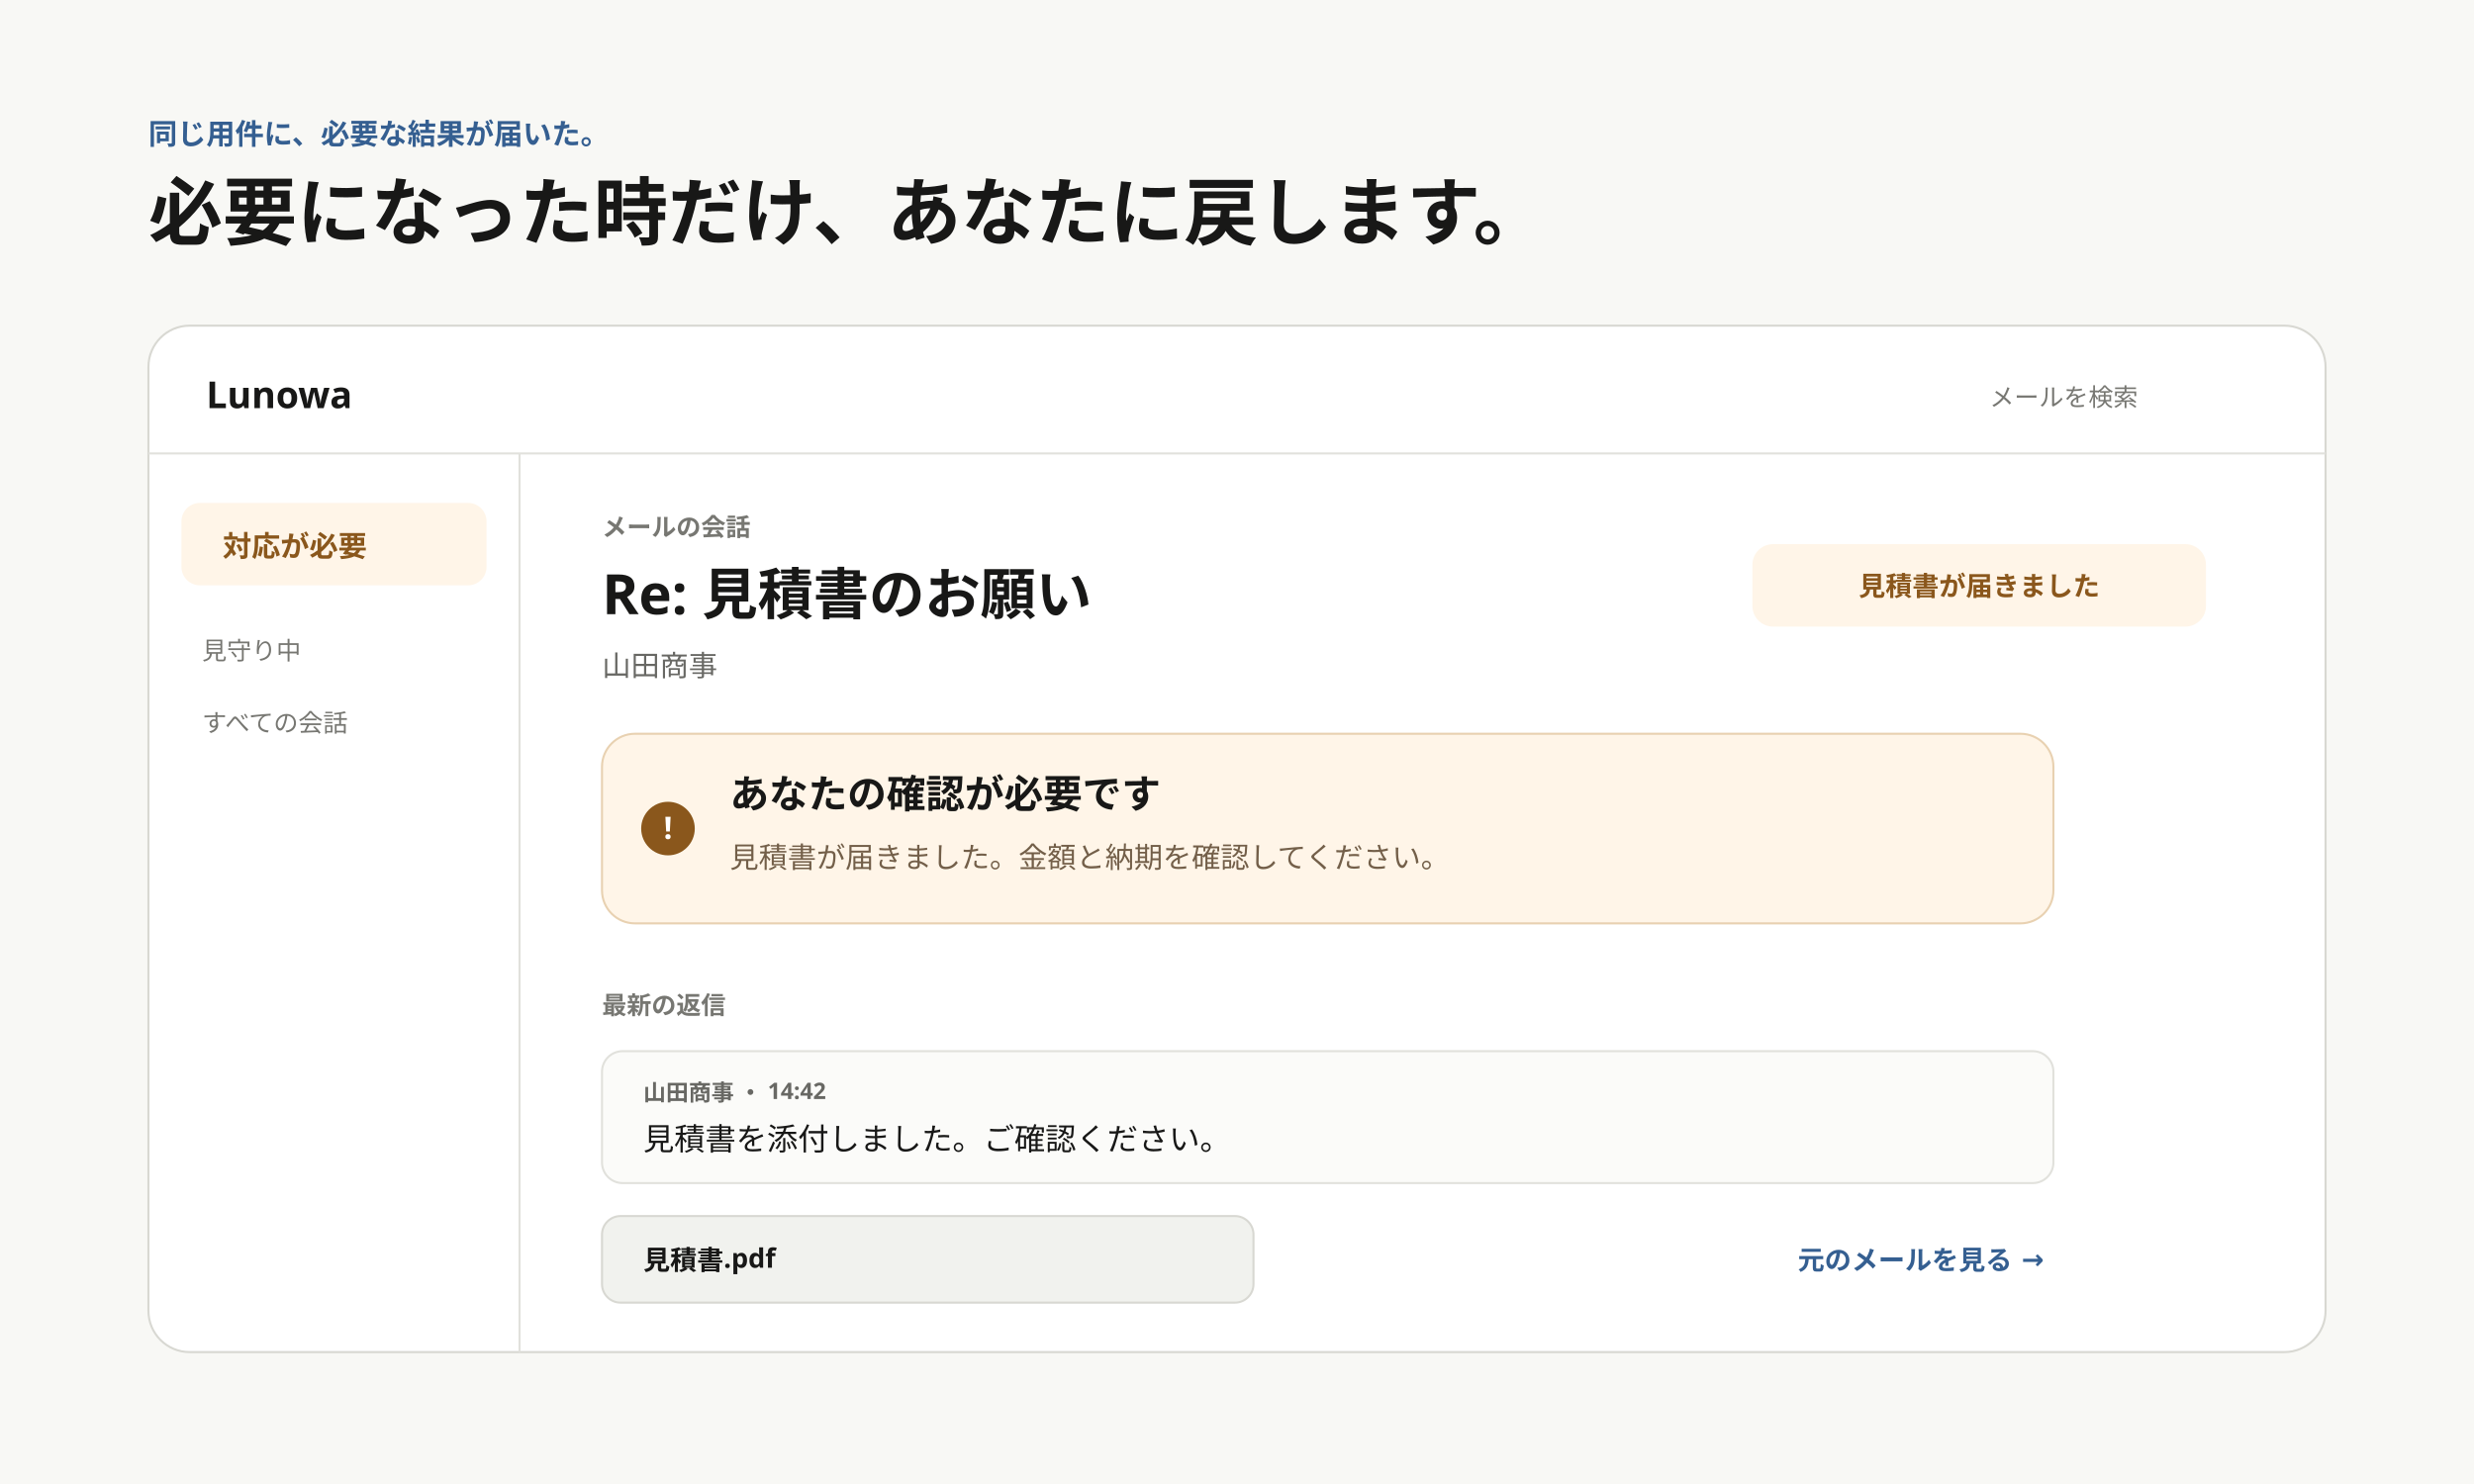
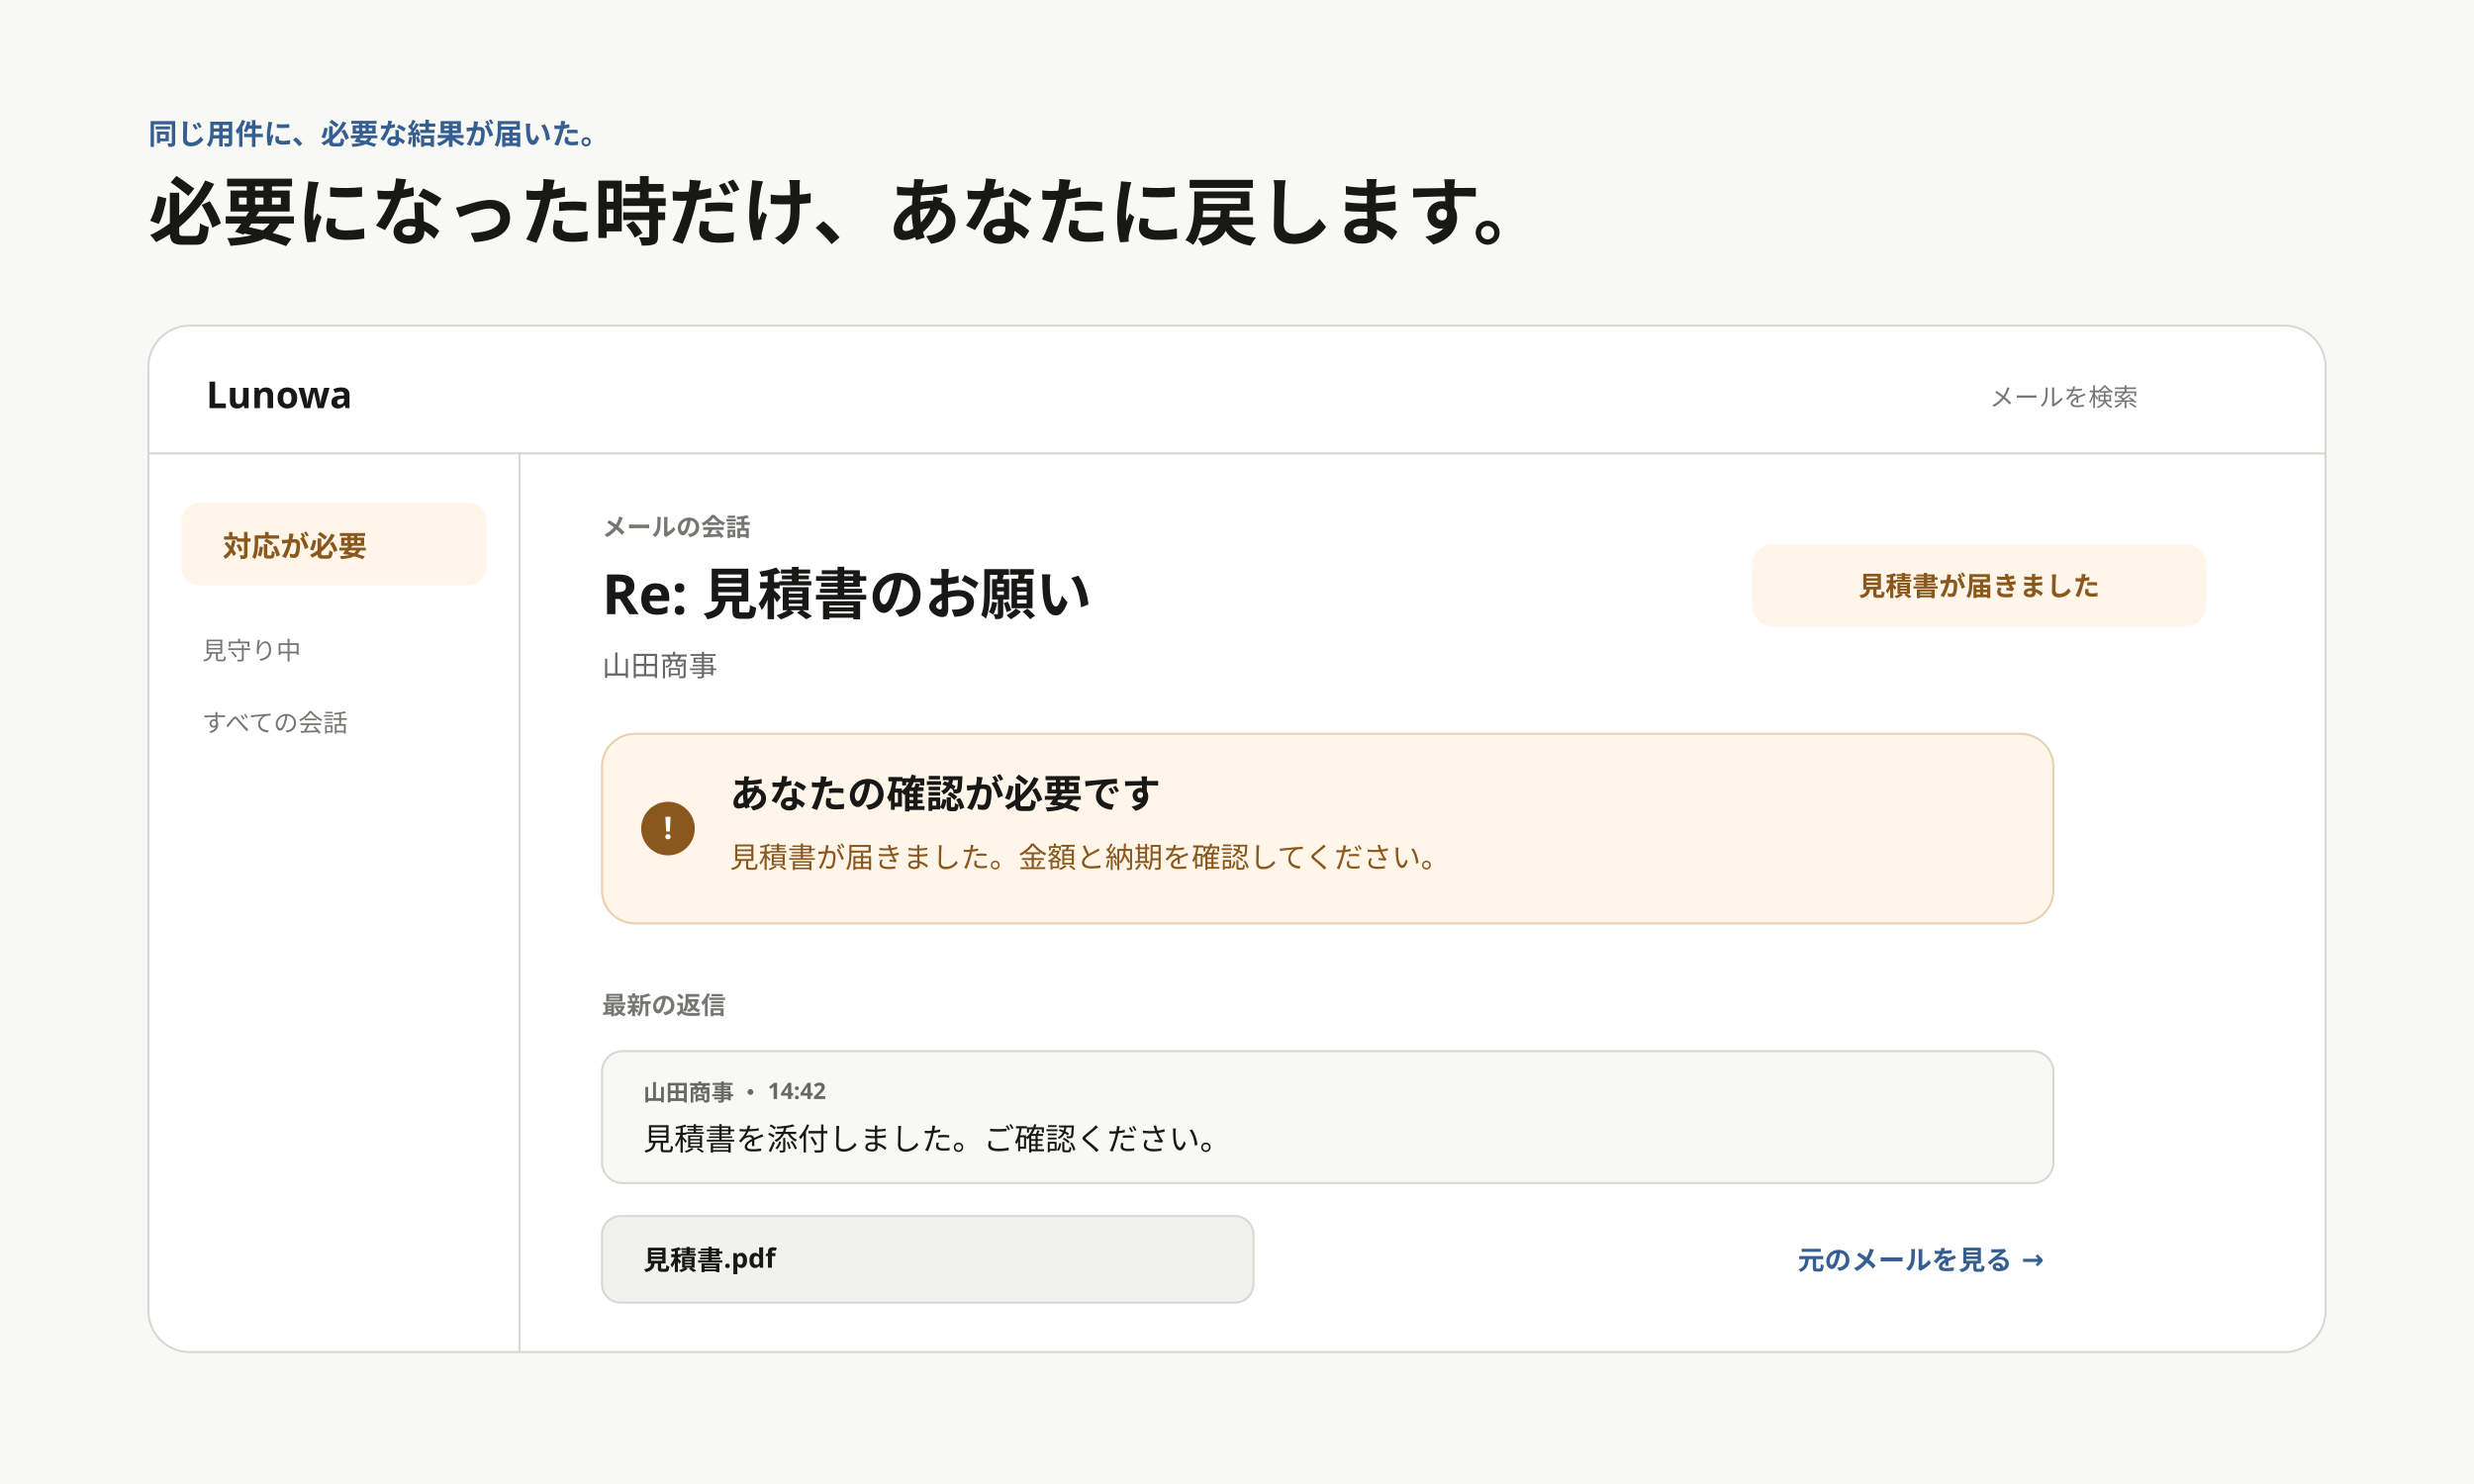
<svg xmlns="http://www.w3.org/2000/svg" width="1200" height="720" viewBox="0 0 1200 720" role="img" aria-labelledby="title desc">
  <rect width="1200" height="720" fill="#F8F8F5" />
  <g font-family="Inter Variable, Noto Sans JP, Hiragino Sans, Yu Gothic UI, Yu Gothic, sans-serif" fill="#181817">
    <text x="72" y="70" font-size="14" font-weight="600" fill="#355F91">同じ用件に、必要な結果が届いた。</text>
    <text x="72" y="116" font-size="36" font-weight="700">必要になった時だけ、あなたに戻します。</text>
    <rect x="72" y="158" width="1056" height="498" rx="20" fill="#FFFFFF" stroke="#D8D8D2" />
-     <line x1="72" y1="220" x2="1128" y2="220" stroke="#E1E1DC" />
+     <line x1="72" y1="220" x2="1128" y2="220" stroke="#D8D8D2" />
    <text x="100" y="198" font-size="18" font-weight="700">Lunowa</text>
    <text x="965" y="197" font-size="12" fill="#777772">メールを検索</text>
-     <line x1="252" y1="220" x2="252" y2="656" stroke="#E1E1DC" />
+     <line x1="252" y1="220" x2="252" y2="656" stroke="#D8D8D2" />
    <rect x="88" y="244" width="148" height="40" rx="9" fill="#FFF5E8" />
    <text x="108" y="270" font-size="14" font-weight="600" fill="#8A571C">対応が必要</text>
    <text x="98" y="320" font-size="12" fill="#777772">見守り中</text>
    <text x="98" y="355" font-size="12" fill="#777772">すべての会話</text>
    <text x="292" y="260" font-size="12" font-weight="600" fill="#777772">メールの会話</text>
    <text x="292" y="298" font-size="27" font-weight="700">Re: 見積書のお願い</text>
    <text x="292" y="328" font-size="14" fill="#686864">山田商事</text>
    <rect x="850" y="264" width="220" height="40" rx="10" fill="#FFF5E8" />
    <text x="960" y="289" text-anchor="middle" font-size="13" font-weight="600" fill="#8A571C">見積書が届きました</text>
    <rect x="292" y="356" width="704" height="92" rx="16" fill="#FFF5E8" stroke="#E8D1B1" />
    <circle cx="324" cy="402" r="13" fill="#8A571C" />
    <text x="324" y="407" text-anchor="middle" font-size="15" font-weight="700" fill="#FFFFFF">!</text>
    <text x="354" y="392" font-size="19" font-weight="700">あなたの確認が必要です</text>
-     <text x="354" y="421" font-size="14" fill="#735F49">見積書が届きました。金額と納期を確認してください。</text>
+     <text x="354" y="421" font-size="14" fill="#8A571C">見積書が届きました。金額と納期を確認してください。</text>
    <text x="292" y="492" font-size="12" font-weight="600" fill="#777772">最新の返信</text>
-     <rect x="292" y="510" width="704" height="64" rx="10" fill="#FBFBF9" stroke="#E1E1DC" />
+     <rect x="292" y="510" width="704" height="64" rx="10" fill="#F8F8F5" stroke="#D8D8D2" />
    <text x="312" y="534" font-size="11" font-weight="600" fill="#686864">山田商事 ・ 14:42</text>
    <text x="312" y="558" font-size="15">見積書を添付しました。ご確認ください。</text>
    <rect x="292" y="590" width="316" height="42" rx="9" fill="#F1F2EE" stroke="#D8D8D2" />
    <text x="312" y="616" font-size="13" font-weight="600">見積書.pdf</text>
    <text x="872" y="616" font-size="13" font-weight="600" fill="#355F91">元のメールを見る →</text>
  </g>
</svg>
